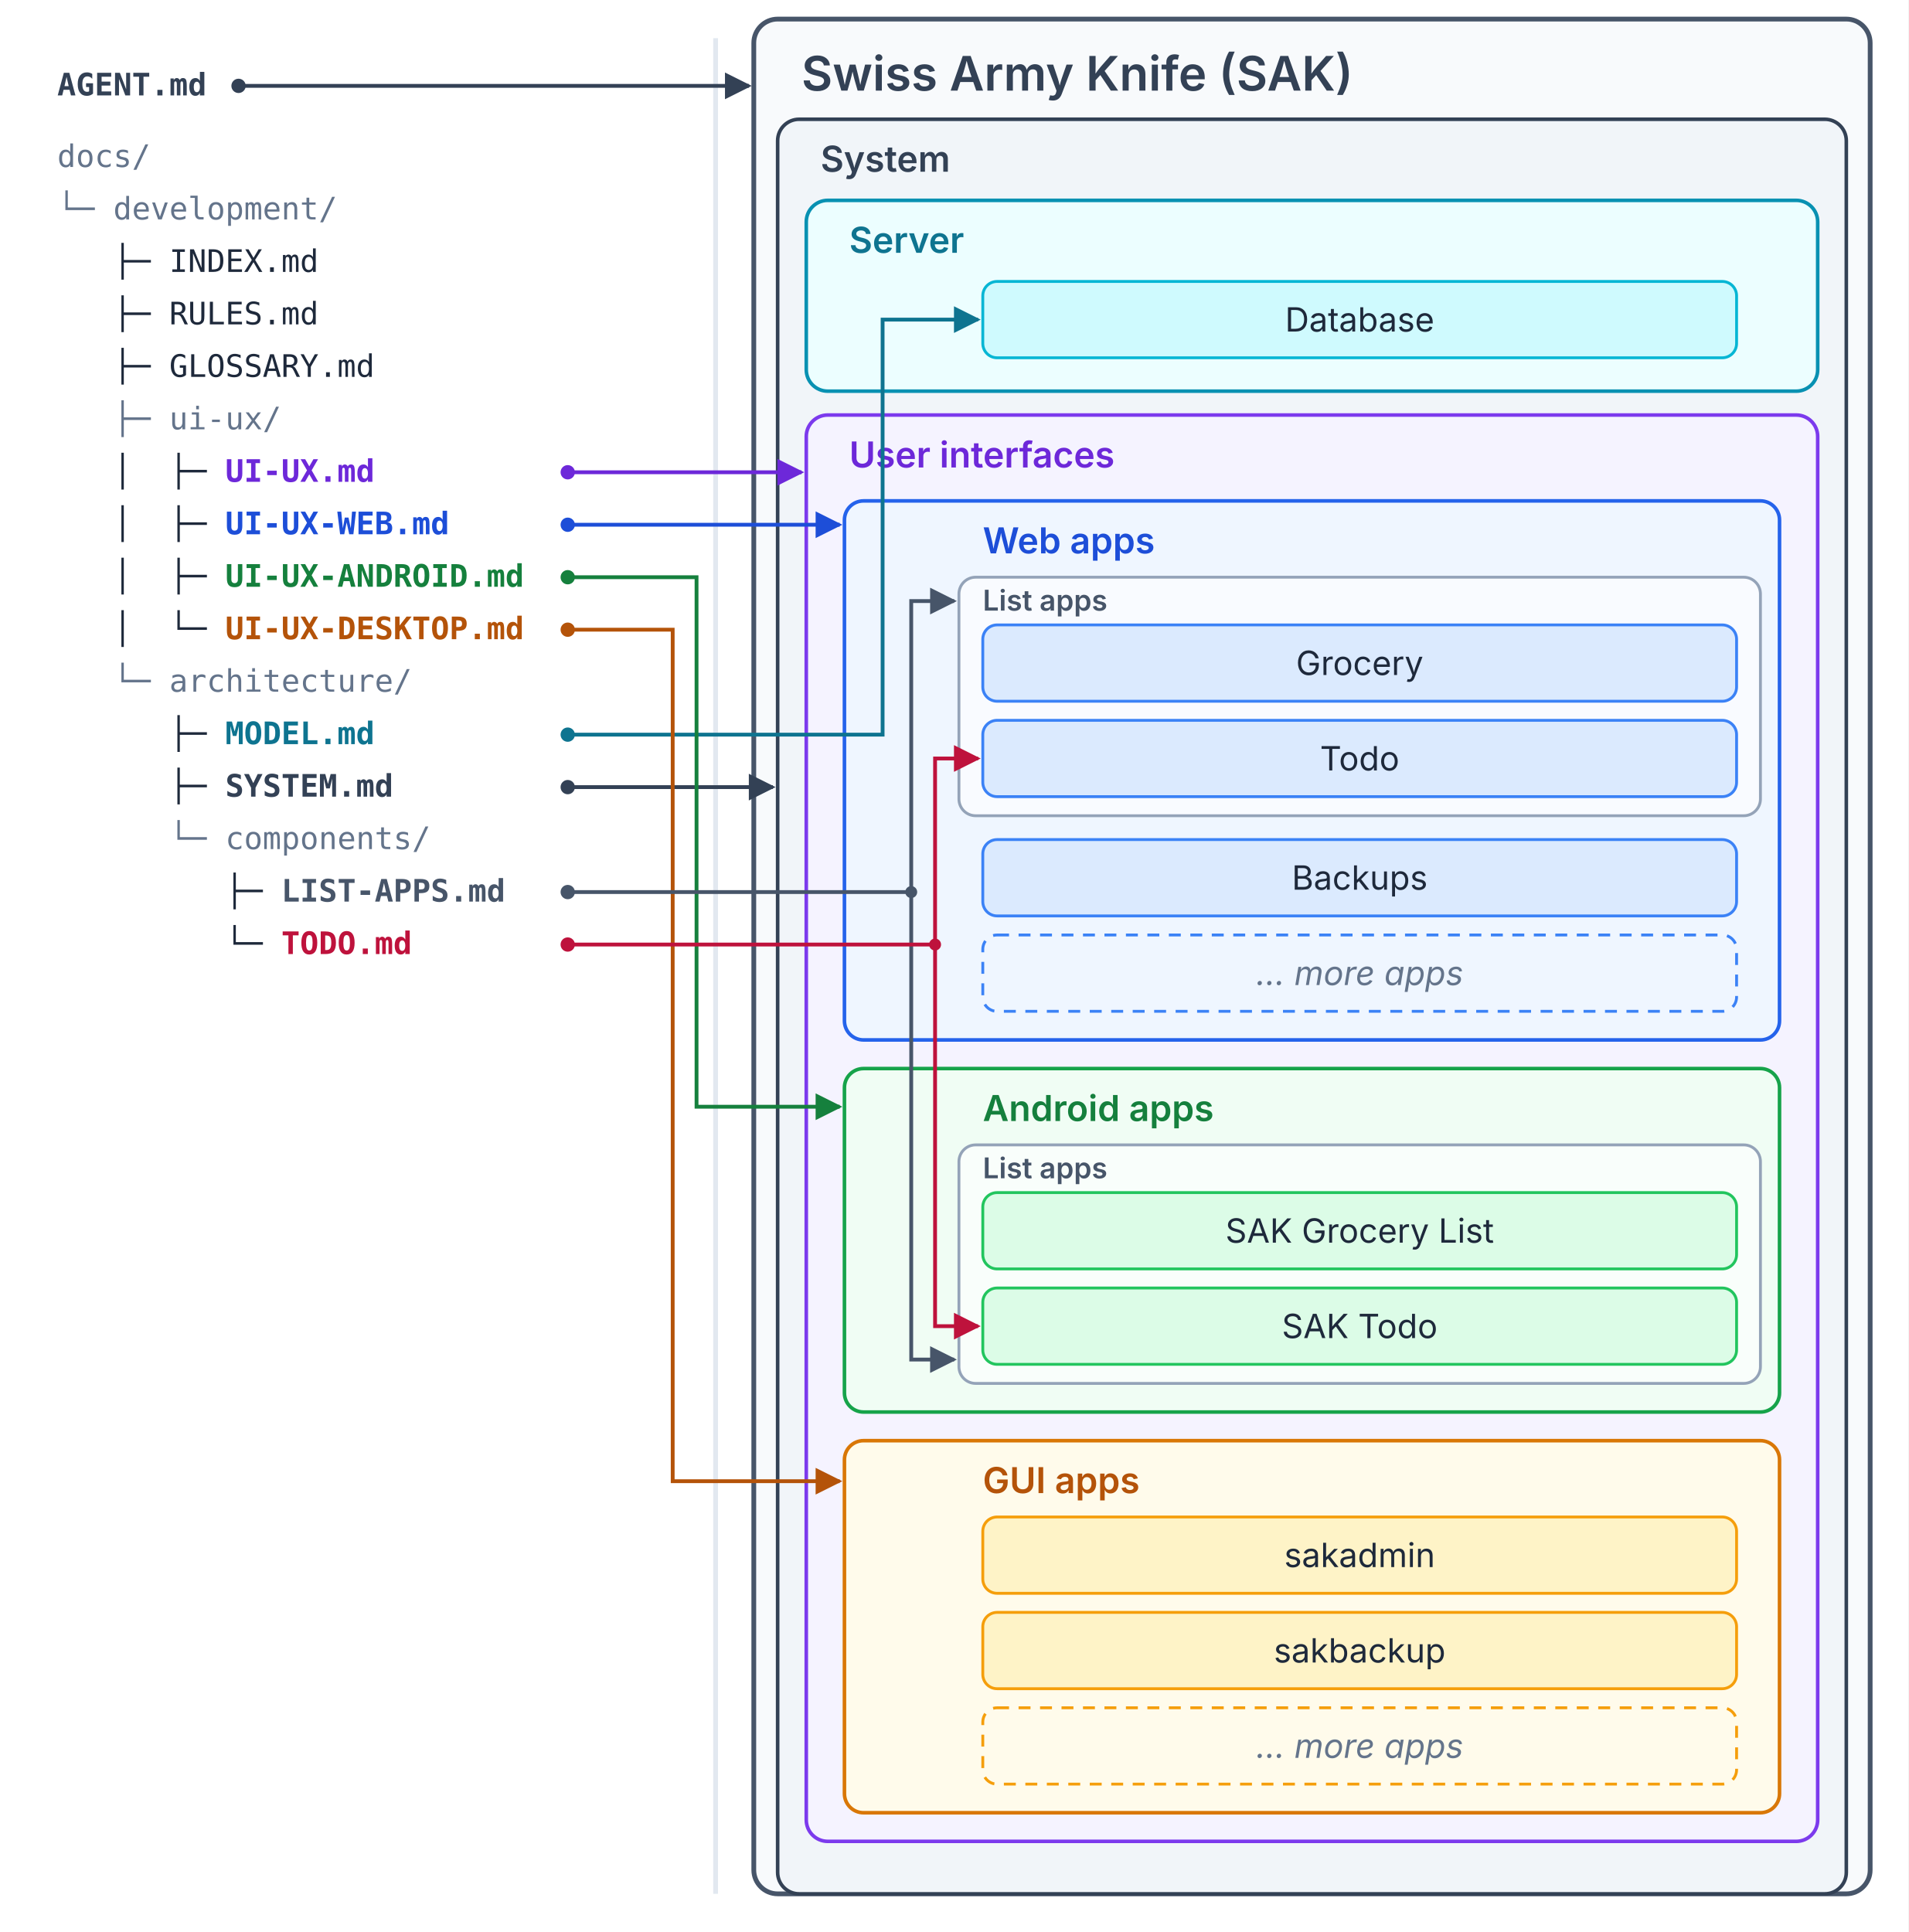
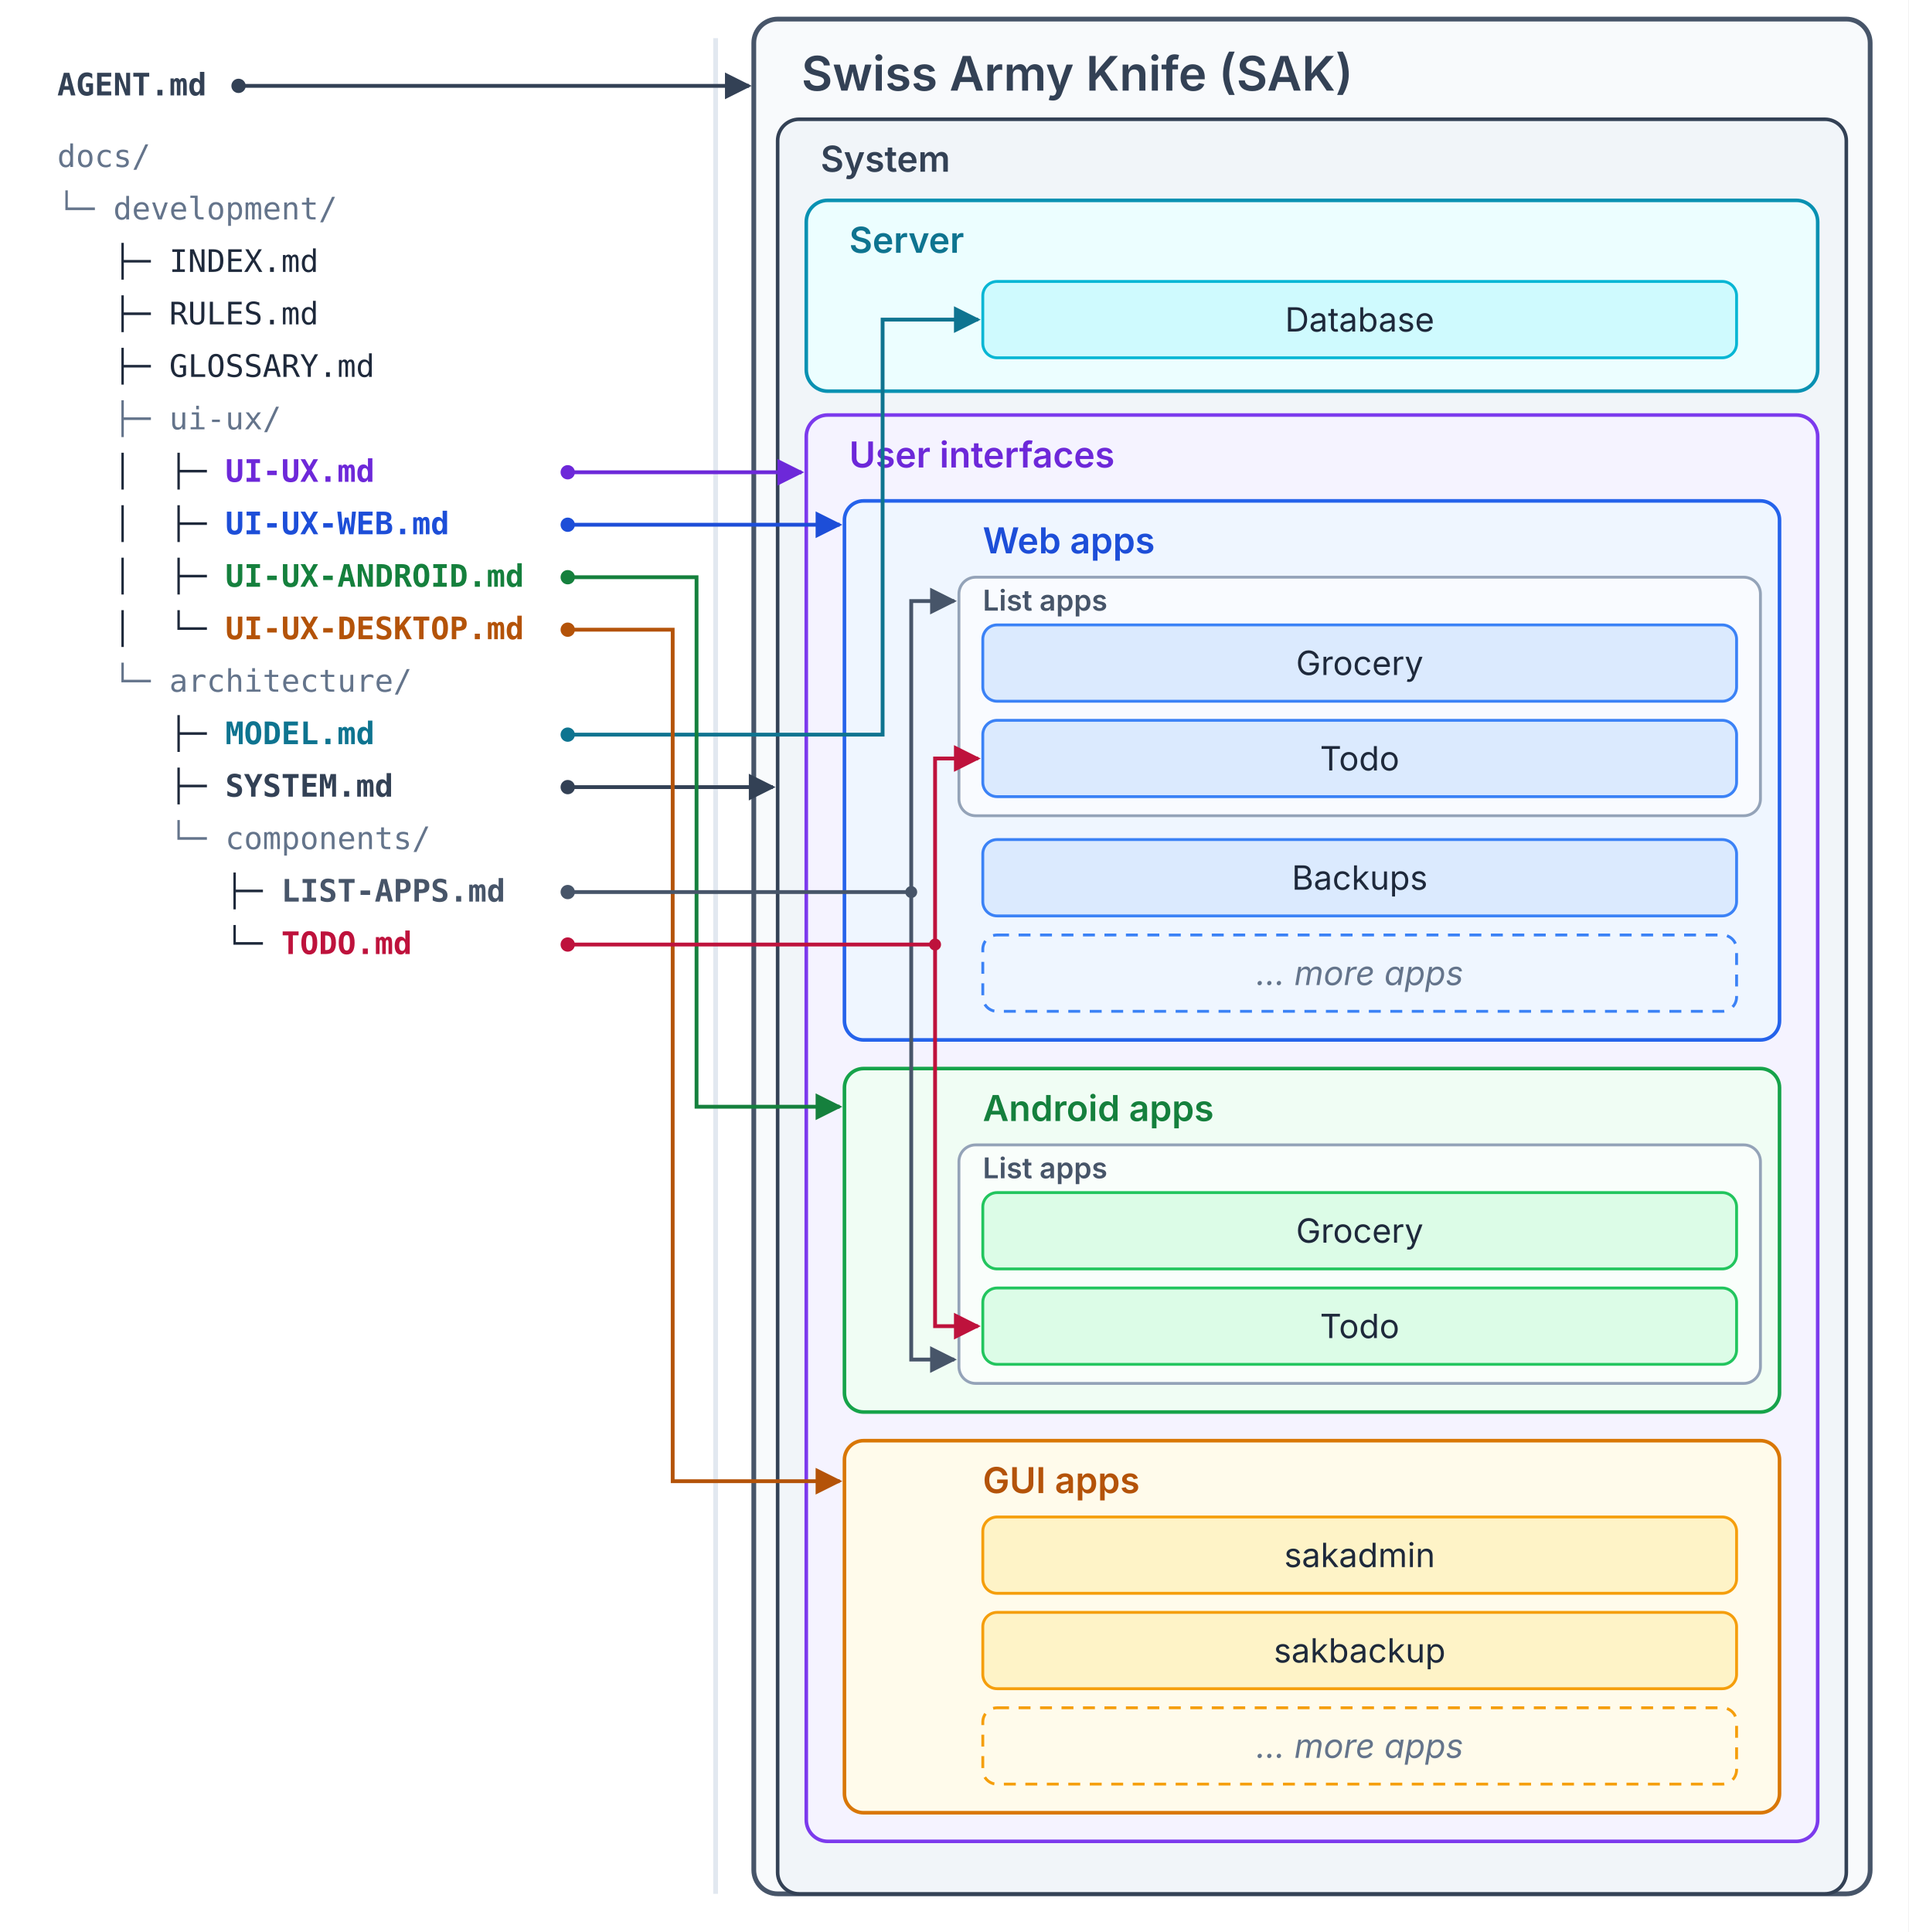
<svg xmlns="http://www.w3.org/2000/svg" viewBox="0 0 800 810" width="800" height="810" font-family="'IBM Plex Sans', system-ui, -apple-system, sans-serif" role="img" aria-labelledby="title desc">
  <defs>
    <marker id="arrow-sys" viewBox="0 0 10 10" refX="9" refY="5" markerWidth="7" markerHeight="7" orient="auto-start-reverse">
      <path d="M0 0 L10 5 L0 10 z" fill="#334155" />
    </marker>
    <marker id="arrow-ui" viewBox="0 0 10 10" refX="9" refY="5" markerWidth="7" markerHeight="7" orient="auto-start-reverse">
      <path d="M0 0 L10 5 L0 10 z" fill="#6d28d9" />
    </marker>
    <marker id="arrow-web" viewBox="0 0 10 10" refX="9" refY="5" markerWidth="7" markerHeight="7" orient="auto-start-reverse">
      <path d="M0 0 L10 5 L0 10 z" fill="#1d4ed8" />
    </marker>
    <marker id="arrow-android" viewBox="0 0 10 10" refX="9" refY="5" markerWidth="7" markerHeight="7" orient="auto-start-reverse">
      <path d="M0 0 L10 5 L0 10 z" fill="#15803d" />
    </marker>
    <marker id="arrow-server" viewBox="0 0 10 10" refX="9" refY="5" markerWidth="7" markerHeight="7" orient="auto-start-reverse">
      <path d="M0 0 L10 5 L0 10 z" fill="#0e7490" />
    </marker>
    <marker id="arrow-list" viewBox="0 0 10 10" refX="9" refY="5" markerWidth="7" markerHeight="7" orient="auto-start-reverse">
      <path d="M0 0 L10 5 L0 10 z" fill="#475569" />
    </marker>
    <marker id="arrow-todo" viewBox="0 0 10 10" refX="9" refY="5" markerWidth="7" markerHeight="7" orient="auto-start-reverse">
      <path d="M0 0 L10 5 L0 10 z" fill="#be123c" />
    </marker>
    <marker id="arrow-gui" viewBox="0 0 10 10" refX="9" refY="5" markerWidth="7" markerHeight="7" orient="auto-start-reverse">
      <path d="M0 0 L10 5 L0 10 z" fill="#b45309" />
    </marker>
  </defs>
  <style>
    /* one color for each level: the box, its heading, its arrow and its document in the tree */
    .system { fill: #f8fafc; stroke: #475569; stroke-width: 2; }
    .inner { fill: #f1f5f9; stroke: #334155; stroke-width: 1.5; }
    .server { fill: #ecfeff; stroke: #0891b2; stroke-width: 1.5; }
    .db { fill: #cffafe; stroke: #06b6d4; stroke-width: 1.2; }
    .ui { fill: #f5f3ff; stroke: #7c3aed; stroke-width: 1.5; }
    .web { fill: #eff6ff; stroke: #2563eb; stroke-width: 1.5; }
    .android { fill: #f0fdf4; stroke: #16a34a; stroke-width: 1.5; }
    .gui { fill: #fffbeb; stroke: #d97706; stroke-width: 1.5; }
    .app-web { fill: #dbeafe; stroke: #3b82f6; stroke-width: 1.2; }
    .app-android { fill: #dcfce7; stroke: #22c55e; stroke-width: 1.2; }
    .app-gui { fill: #fef3c7; stroke: #f59e0b; stroke-width: 1.2; }
    .more-web { fill: none; stroke: #3b82f6; stroke-width: 1.2; stroke-dasharray: 5 4; }
    .more-gui { fill: none; stroke: #f59e0b; stroke-width: 1.2; stroke-dasharray: 5 4; }
    .group { fill: #ffffff; fill-opacity: 0.6; stroke: #94a3b8; stroke-width: 1.2; }
    .group-label { font-size: 12px; font-weight: 600; fill: #475569; }
    .more { font-size: 14px; font-style: italic; fill: #64748b; }
    .ink-sys { fill: #334155; }
    .ink-ui { fill: #6d28d9; }
    .ink-web { fill: #1d4ed8; }
    .ink-android { fill: #15803d; }
    .ink-gui { fill: #b45309; }
    .ink-server { fill: #0e7490; }
    .ink-list { fill: #475569; }
    .ink-todo { fill: #be123c; }
    .divider { stroke: #e2e8f0; stroke-width: 2; }
    .h1 { font-size: 20px; font-weight: 600; }
    .h2 { font-size: 15px; font-weight: 600; }
    .h3 { font-size: 15px; font-weight: 600; }
    .tree { font-family: 'IBM Plex Mono', ui-monospace, monospace; font-size: 13px; fill: #1e293b; white-space: pre; }
    .tree .dir { fill: #64748b; }
    .tree .linked { font-weight: 600; }
    .label { font-size: 14px; fill: #1e293b; }
    .link { fill: none; stroke-width: 1.6; }
    .link-sys { stroke: #334155; }
    .link-ui { stroke: #6d28d9; }
    .link-web { stroke: #1d4ed8; }
    .link-android { stroke: #15803d; }
    .link-gui { stroke: #b45309; }
    .link-server { stroke: #0e7490; }
    .link-list { stroke: #475569; }
    .link-todo { stroke: #be123c; }
  </style>
  <rect x="0" y="0" width="800" height="810" fill="#ffffff" />
  <text class="tree" xml:space="preserve">
    <tspan x="24" y="40" class="linked ink-sys">AGENT.md</tspan>
    <tspan x="24" y="70" class="dir">docs/</tspan>
    <tspan x="24" y="92" class="dir">└─ development/</tspan>
    <tspan x="24" y="114">   ├─ INDEX.md</tspan>
    <tspan x="24" y="136">   ├─ RULES.md</tspan>
    <tspan x="24" y="158">   ├─ GLOSSARY.md</tspan>
    <tspan x="24" y="180" class="dir">   ├─ ui-ux/</tspan>
    <tspan x="24" y="202">   │  ├─ <tspan class="linked ink-ui">UI-UX.md</tspan>
    </tspan>
    <tspan x="24" y="224">   │  ├─ <tspan class="linked ink-web">UI-UX-WEB.md</tspan>
    </tspan>
    <tspan x="24" y="246">   │  ├─ <tspan class="linked ink-android">UI-UX-ANDROID.md</tspan>
    </tspan>
    <tspan x="24" y="268">   │  └─ <tspan class="linked ink-gui">UI-UX-DESKTOP.md</tspan>
    </tspan>
    <tspan x="24" y="290" class="dir">   └─ architecture/</tspan>
    <tspan x="24" y="312">      ├─ <tspan class="linked ink-server">MODEL.md</tspan>
    </tspan>
    <tspan x="24" y="334">      ├─ <tspan class="linked ink-sys">SYSTEM.md</tspan>
    </tspan>
    <tspan x="24" y="356" class="dir">      └─ components/</tspan>
    <tspan x="24" y="378">         ├─ <tspan class="linked ink-list">LIST-APPS.md</tspan>
    </tspan>
    <tspan x="24" y="400">         └─ <tspan class="linked ink-todo">TODO.md</tspan>
    </tspan>
  </text>
  <line class="divider" x1="300" y1="16" x2="300" y2="794" />
  <rect class="system" x="316" y="8" width="468" height="786" rx="10" />
  <text class="h1 ink-sys" x="336" y="38">Swiss Army Knife (SAK)</text>
  <rect class="inner" x="326" y="50" width="448" height="744" rx="9" />
  <text class="h3 ink-sys" x="344" y="72">System</text>
  <g transform="translate(10,34)">
    <rect class="server" x="328" y="50" width="424" height="80" rx="9" />
    <text class="h3 ink-server" x="346" y="72">Server</text>
    <rect class="db" x="402" y="84" width="316" height="32" rx="6" />
    <text class="label" x="560" y="105" text-anchor="middle">Database</text>
    <rect class="ui" x="328" y="140" width="424" height="598" rx="9" />
    <text class="h3 ink-ui" x="346" y="162">User interfaces</text>
    <rect class="web" x="344" y="176" width="392" height="226" rx="8" />
    <text class="h2 ink-web" x="402" y="198">Web apps</text>
    <rect class="group" x="392" y="208" width="336" height="100" rx="7" />
    <text class="group-label" x="402" y="222">List apps</text>
    <rect class="app-web" x="402" y="228" width="316" height="32" rx="6" />
    <text class="label" x="560" y="249" text-anchor="middle">Grocery</text>
    <rect class="app-web" x="402" y="268" width="316" height="32" rx="6" />
    <text class="label" x="560" y="289" text-anchor="middle">Todo</text>
    <rect class="app-web" x="402" y="318" width="316" height="32" rx="6" />
    <text class="label" x="560" y="339" text-anchor="middle">Backups</text>
    <rect class="more-web" x="402" y="358" width="316" height="32" rx="6" />
    <text class="more" x="560" y="379" text-anchor="middle">… more apps</text>
    <rect class="android" x="344" y="414" width="392" height="144" rx="8" />
    <text class="h2 ink-android" x="402" y="436">Android apps</text>
    <rect class="group" x="392" y="446" width="336" height="100" rx="7" />
    <text class="group-label" x="402" y="460">List apps</text>
    <rect class="app-android" x="402" y="466" width="316" height="32" rx="6" />
-     <text class="label" x="560" y="487" text-anchor="middle">SAK Grocery List</text>
+     <text class="label" x="560" y="487" text-anchor="middle">Grocery</text>
    <rect class="app-android" x="402" y="506" width="316" height="32" rx="6" />
-     <text class="label" x="560" y="527" text-anchor="middle">SAK Todo</text>
+     <text class="label" x="560" y="527" text-anchor="middle">Todo</text>
    <rect class="gui" x="344" y="570" width="392" height="156" rx="8" />
    <text class="h2 ink-gui" x="402" y="592">GUI apps</text>
    <rect class="app-gui" x="402" y="602" width="316" height="32" rx="6" />
    <text class="label" x="560" y="623" text-anchor="middle">sakadmin</text>
    <rect class="app-gui" x="402" y="642" width="316" height="32" rx="6" />
    <text class="label" x="560" y="663" text-anchor="middle">sakbackup</text>
    <rect class="more-gui" x="402" y="682" width="316" height="32" rx="6" />
    <text class="more" x="560" y="703" text-anchor="middle">… more apps</text>
  </g>
  <circle class="ink-sys" cx="100" cy="36" r="3" />
  <path class="link link-sys" d="M100 36 H314" marker-end="url(#arrow-sys)" />
  <circle class="ink-sys" cx="238" cy="330" r="3" />
  <path class="link link-sys" d="M238 330 H324" marker-end="url(#arrow-sys)" />
  <circle class="ink-server" cx="238" cy="308" r="3" />
  <path class="link link-server" d="M238 308 H370 V134 H410" marker-end="url(#arrow-server)" />
  <circle class="ink-ui" cx="238" cy="198" r="3" />
  <path class="link link-ui" d="M238 198 H336" marker-end="url(#arrow-ui)" />
  <circle class="ink-web" cx="238" cy="220" r="3" />
  <path class="link link-web" d="M238 220 H352" marker-end="url(#arrow-web)" />
  <circle class="ink-android" cx="238" cy="242" r="3" />
  <path class="link link-android" d="M238 242 H292 V464 H352" marker-end="url(#arrow-android)" />
  <circle class="ink-gui" cx="238" cy="264" r="3" />
  <path class="link link-gui" d="M238 264 H282 V621 H352" marker-end="url(#arrow-gui)" />
  <circle class="ink-list" cx="238" cy="374" r="3" />
  <path class="link link-list" d="M238 374 H382 V252 H400" marker-end="url(#arrow-list)" />
  <path class="link link-list" d="M382 374 V570 H400" marker-end="url(#arrow-list)" />
  <circle class="ink-list" cx="382" cy="374" r="2.5" />
  <circle class="ink-todo" cx="238" cy="396" r="3" />
  <path class="link link-todo" d="M238 396 H392 V318 H410" marker-end="url(#arrow-todo)" />
  <path class="link link-todo" d="M392 396 V556 H410" marker-end="url(#arrow-todo)" />
  <circle class="ink-todo" cx="392" cy="396" r="2.5" />
</svg>
